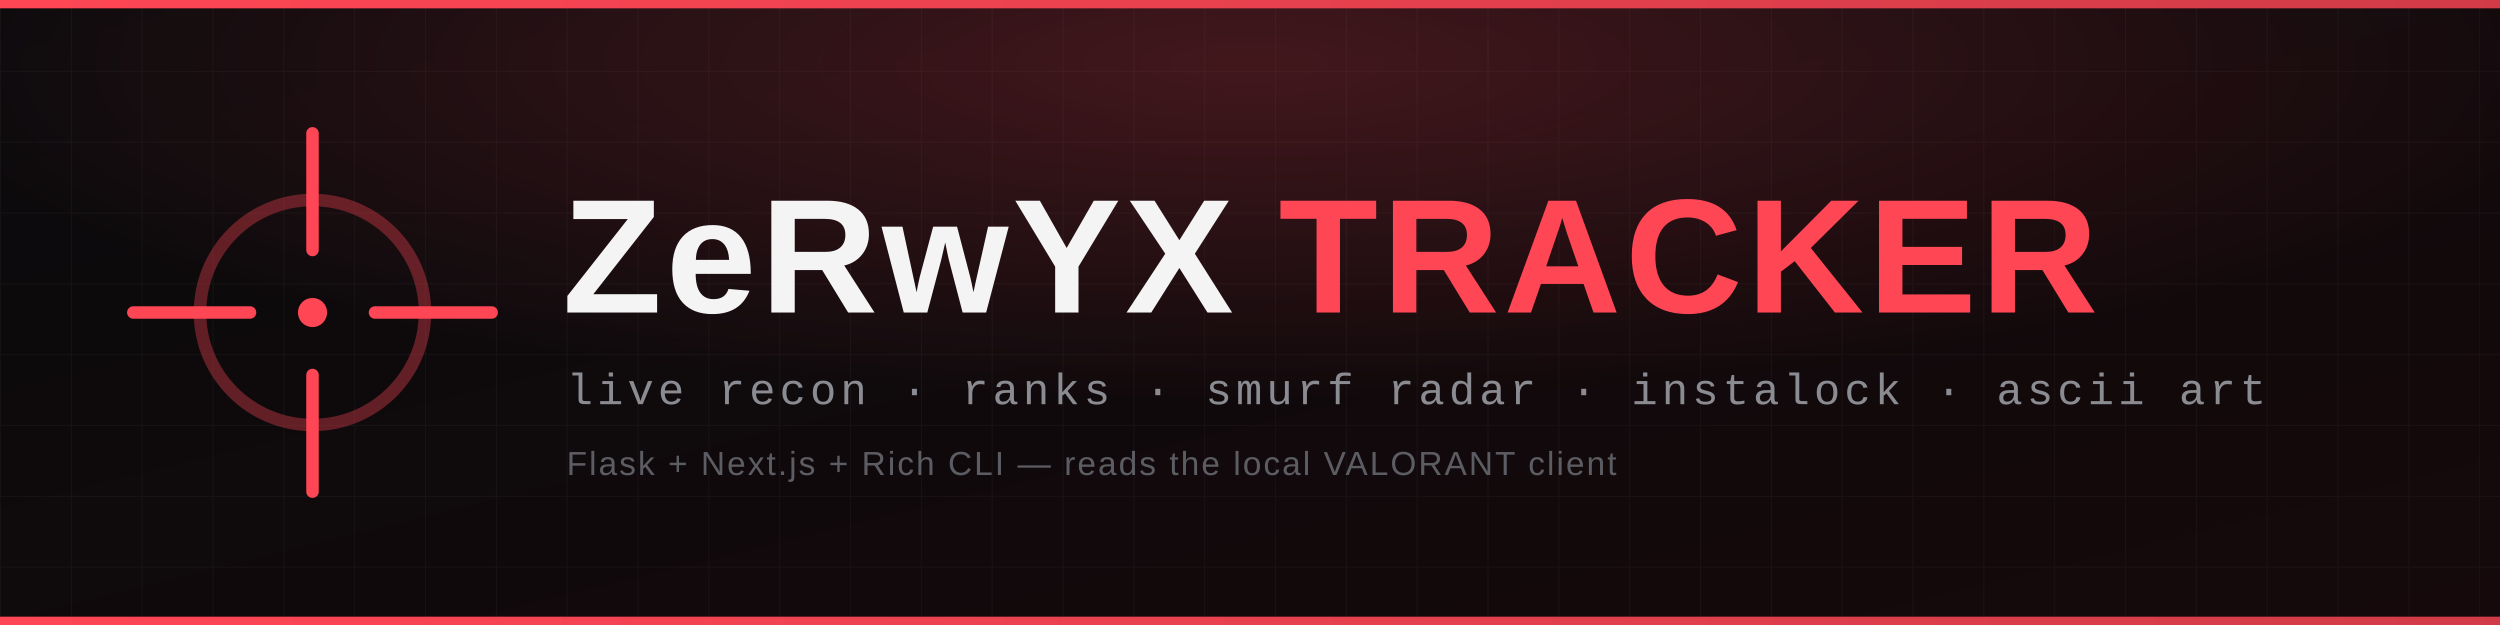
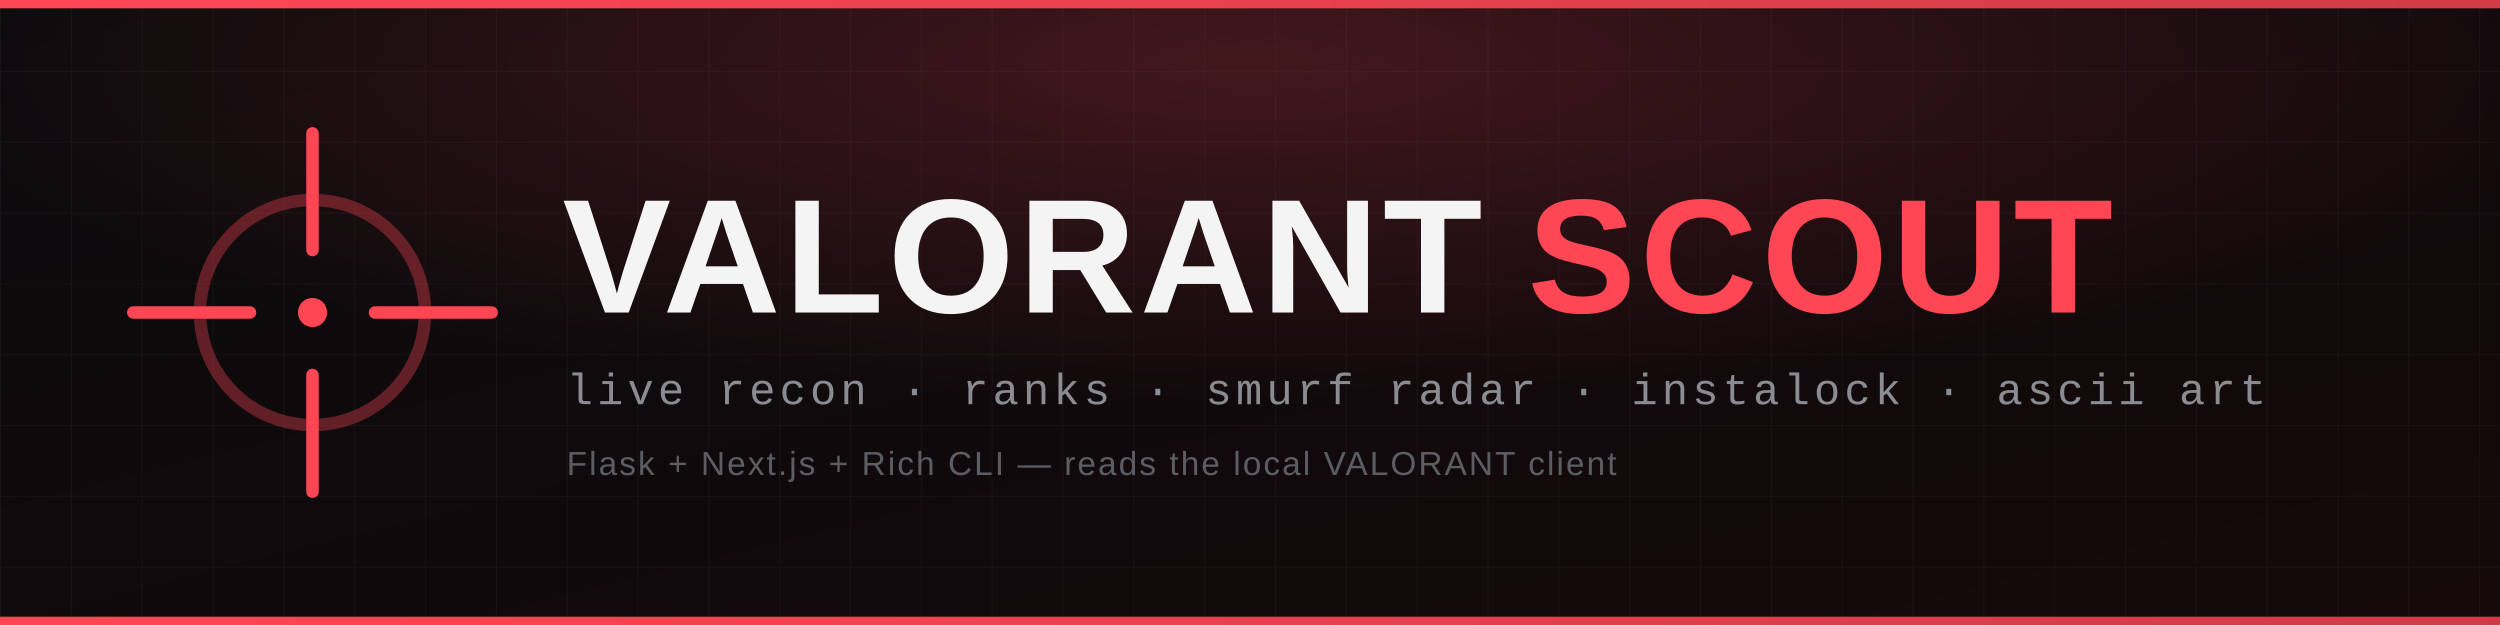
- <svg xmlns="http://www.w3.org/2000/svg" width="1200" height="300" viewBox="0 0 1200 300" role="img" aria-label="ZeRwYX Tracker">
+ <svg xmlns="http://www.w3.org/2000/svg" width="1200" height="300" viewBox="0 0 1200 300" role="img" aria-label="Valorant Scout">
  <defs>
    <linearGradient id="bg" x1="0" y1="0" x2="1" y2="1">
      <stop offset="0" stop-color="#0A0A0C" />
      <stop offset="1" stop-color="#15090B" />
    </linearGradient>
    <linearGradient id="red" x1="0" y1="0" x2="1" y2="0">
      <stop offset="0" stop-color="#FF4655" />
      <stop offset="1" stop-color="#D13B47" />
    </linearGradient>
    <radialGradient id="glow" cx="0.5" cy="0.1" r="0.9">
      <stop offset="0" stop-color="#FF4655" stop-opacity="0.22" />
      <stop offset="0.6" stop-color="#FF4655" stop-opacity="0" />
    </radialGradient>
    <pattern id="grid" width="34" height="34" patternUnits="userSpaceOnUse">
      <path d="M34 0H0V34" fill="none" stroke="#FFFFFF" stroke-opacity="0.035" stroke-width="1" />
    </pattern>
  </defs>
  <rect width="1200" height="300" fill="url(#bg)" />
  <rect width="1200" height="300" fill="url(#grid)" />
  <rect width="1200" height="300" fill="url(#glow)" />
  <rect x="0" y="0" width="1200" height="4" fill="url(#red)" />
  <rect x="0" y="296" width="1200" height="4" fill="url(#red)" />
  <g transform="translate(150 150)" stroke="#FF4655" stroke-width="6" fill="none" stroke-linecap="round">
    <circle r="54" stroke-opacity="0.35" />
    <line x1="-86" y1="0" x2="-30" y2="0" />
    <line x1="30" y1="0" x2="86" y2="0" />
    <line x1="0" y1="-86" x2="0" y2="-30" />
    <line x1="0" y1="30" x2="0" y2="86" />
    <circle r="7" fill="#FF4655" stroke="none" />
  </g>
  <text x="270" y="150" font-family="'Segoe UI',Arial,sans-serif" font-size="78" font-weight="800" letter-spacing="2">
-     <tspan fill="#F4F4F5">ZeRwYX</tspan>
-     <tspan fill="#FF4655">TRACKER</tspan>
+     <tspan fill="#F4F4F5">VALORANT</tspan>
+     <tspan fill="#FF4655">SCOUT</tspan>
  </text>
  <text x="272" y="194" font-family="'Consolas','Courier New',monospace" font-size="21" letter-spacing="2" fill="#8B8B92">
    live recon · ranks · smurf radar · instalock · ascii art
  </text>
  <text x="272" y="228" font-family="'Segoe UI',Arial,sans-serif" font-size="16" letter-spacing="1" fill="#5C5C63">
    Flask + Next.js + Rich CLI — reads the local VALORANT client
  </text>
</svg>
